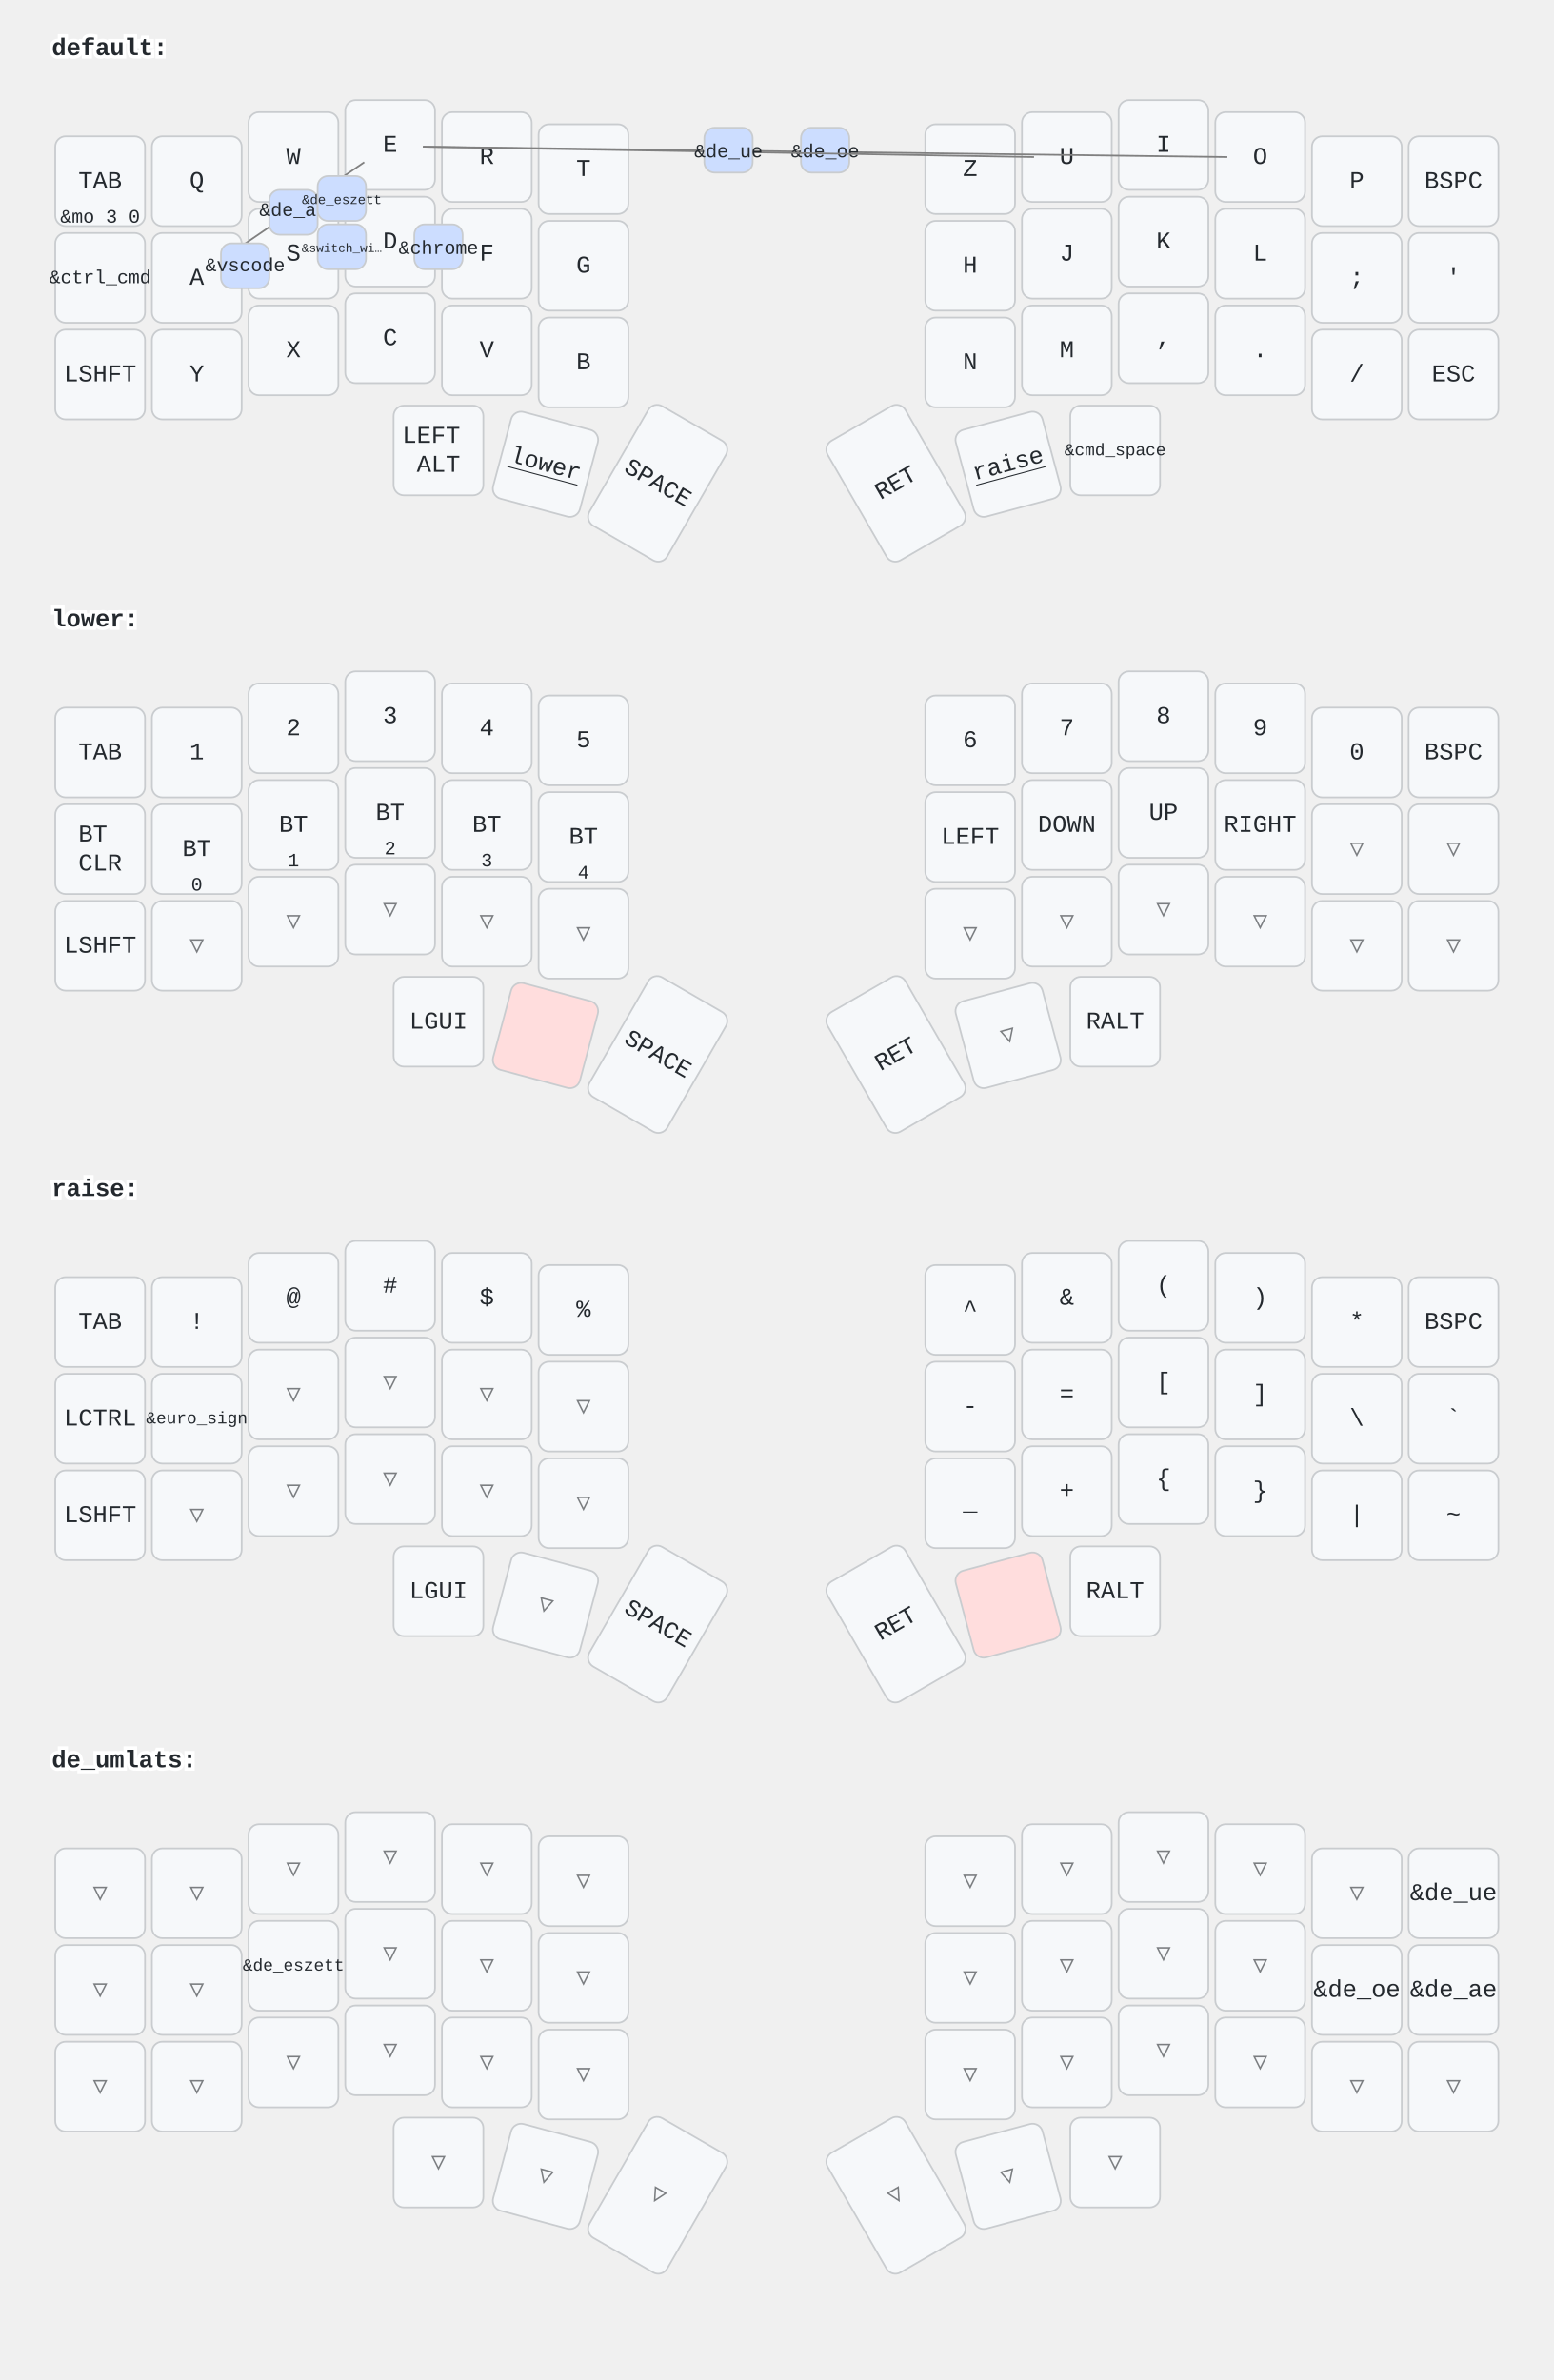
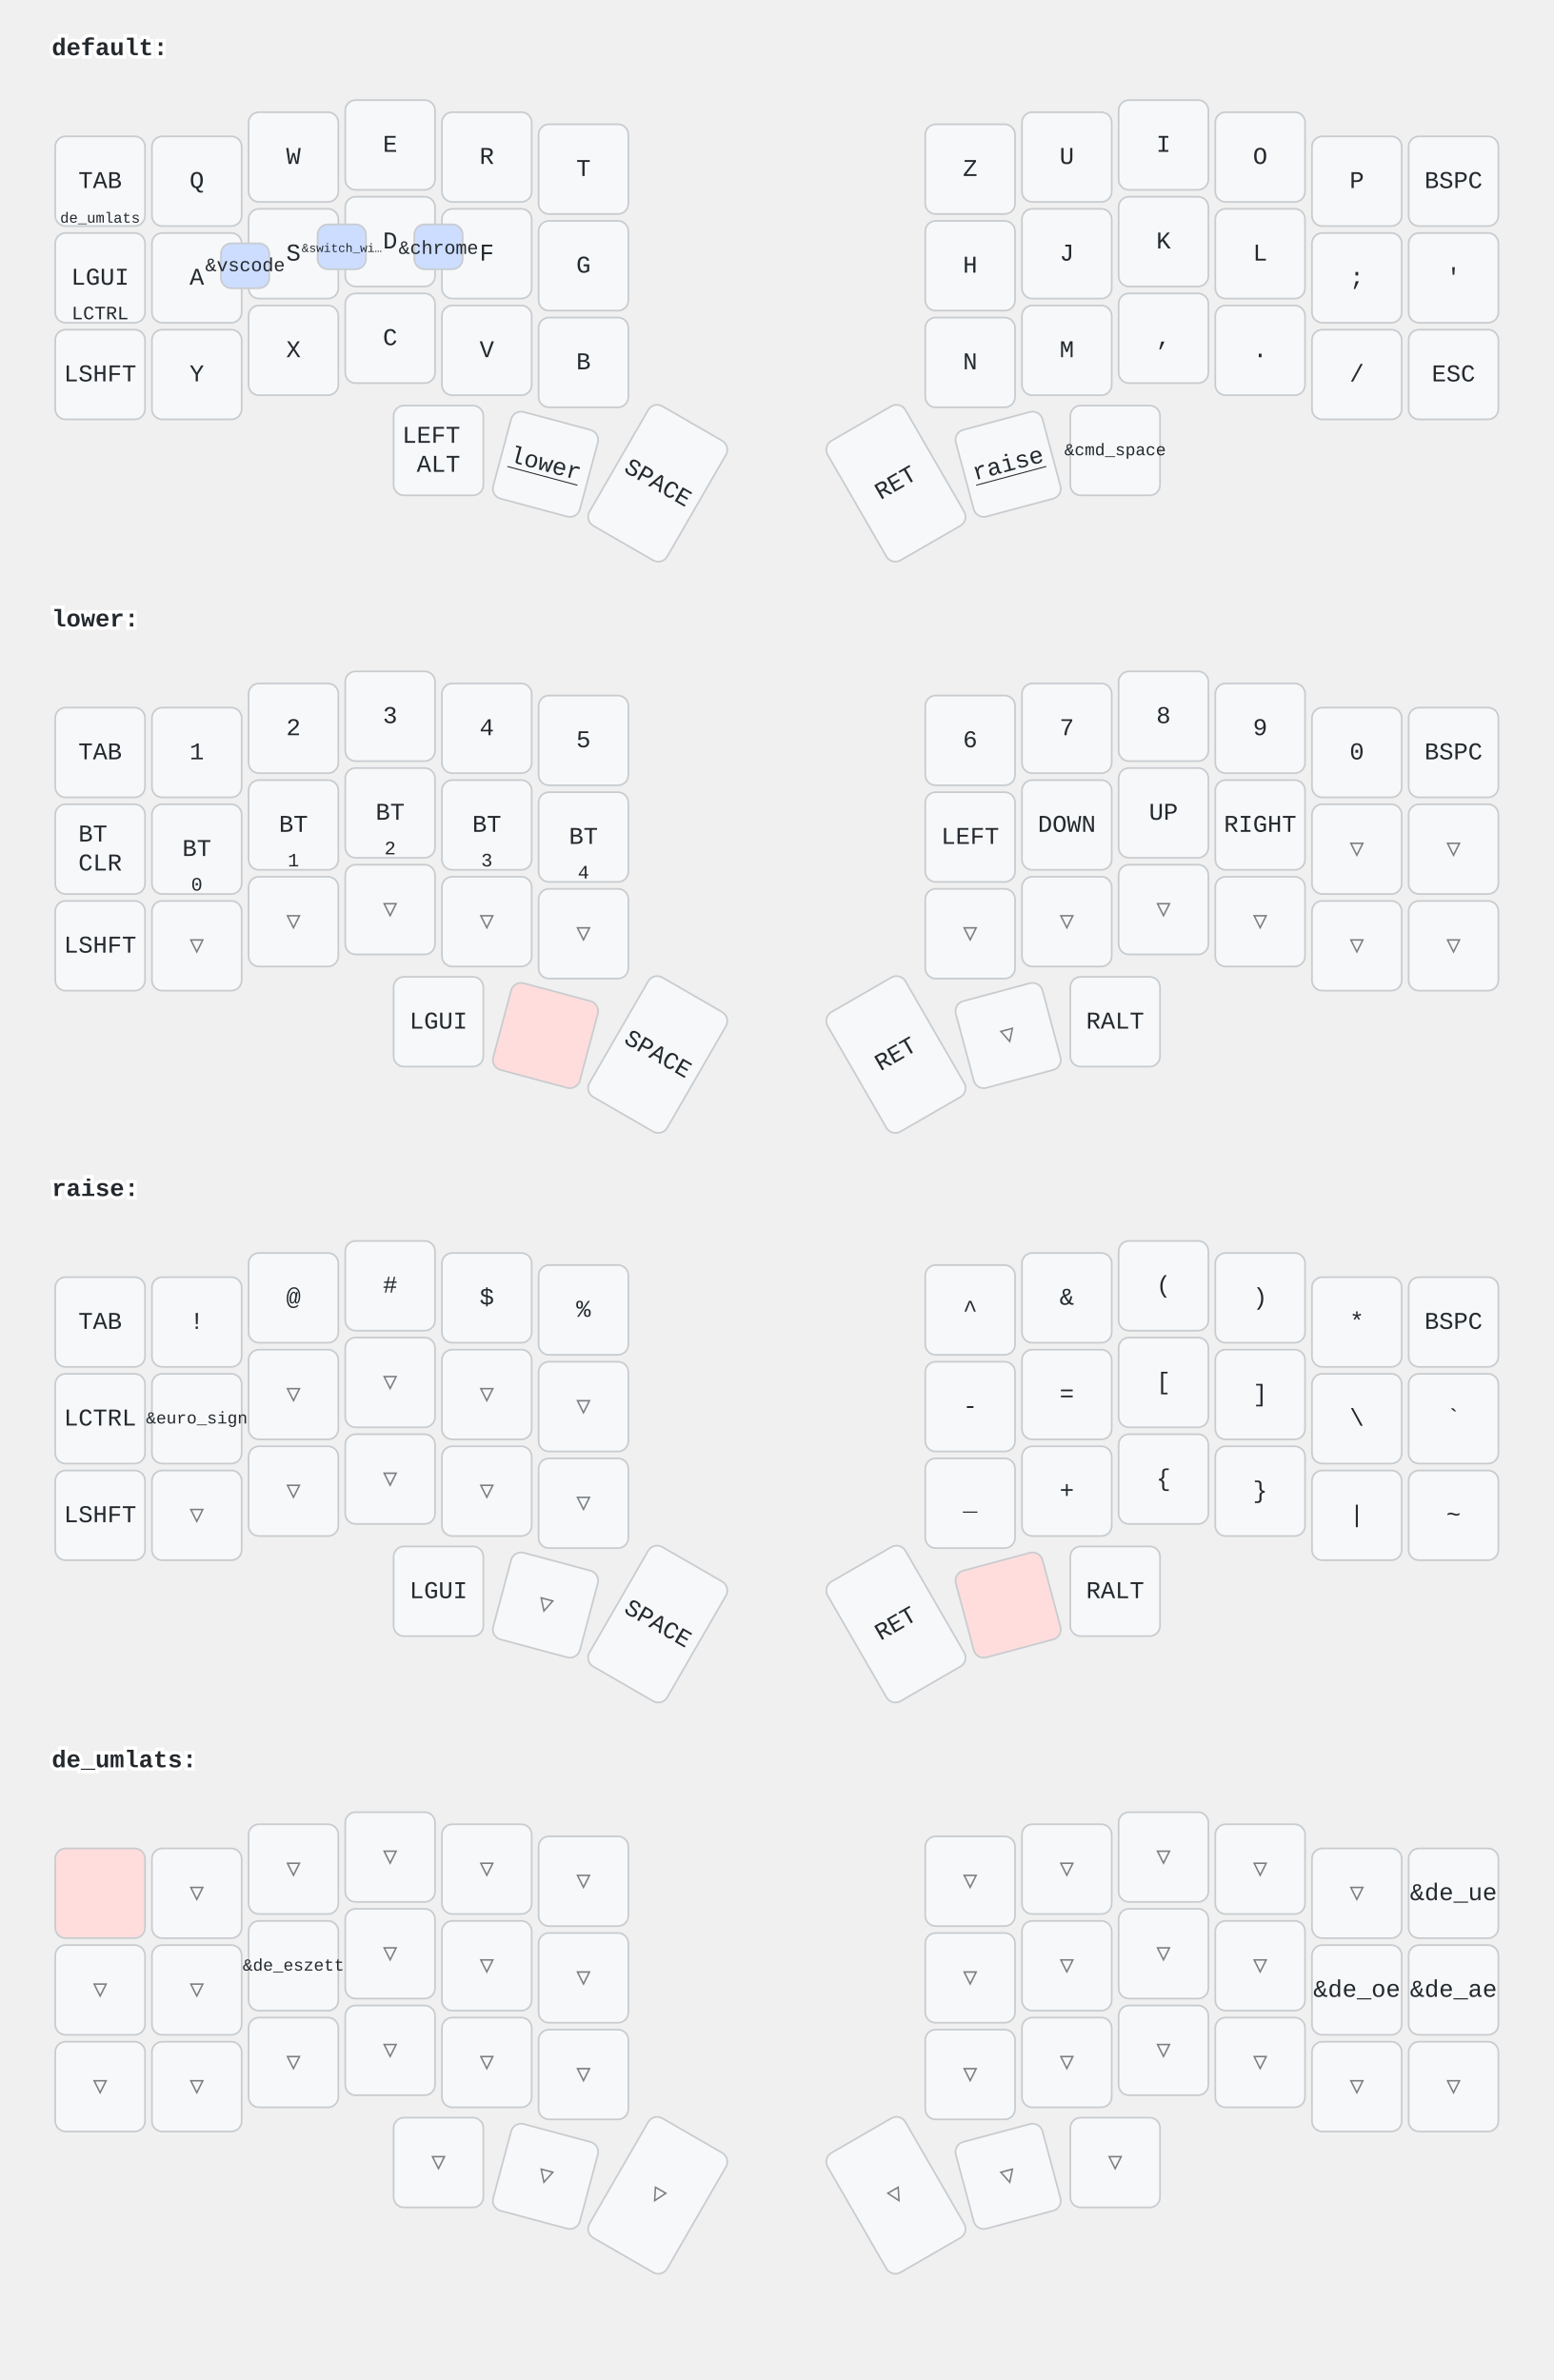
<svg xmlns="http://www.w3.org/2000/svg" width="900" height="1379" viewBox="0 0 900 1379" class="keymap">
  <style>/* inherit to force styles through use tags */
svg path {
    fill: inherit;
}

/* font and background color specifications */
svg.keymap {
    font-family: SFMono-Regular,Consolas,Liberation Mono,Menlo,monospace;
    font-size: 14px;
    font-kerning: normal;
    text-rendering: optimizeLegibility;
    fill: #24292e;
}

/* default key styling */
rect.key {
    fill: #f6f8fa;
}

rect.key, rect.combo {
    stroke: #c9cccf;
    stroke-width: 1;
}

/* default key side styling, only used is draw_key_sides is set */
rect.side {
    filter: brightness(90%);
}

/* color accent for combo boxes */
rect.combo, rect.combo-separate {
    fill: #cdf;
}

/* color accent for held keys */
rect.held, rect.combo.held {
    fill: #fdd;
}

/* color accent for ghost (optional) keys */
rect.ghost, rect.combo.ghost {
    stroke-dasharray: 4, 4;
    stroke-width: 2;
}

text {
    text-anchor: middle;
    dominant-baseline: middle;
}

/* styling for layer labels */
text.label {
    font-weight: bold;
    text-anchor: start;
    stroke: white;
    stroke-width: 4;
    paint-order: stroke;
}

/* styling for optional footer */
text.footer {
    text-anchor: end;
    dominant-baseline: auto;
    stroke: white;
    stroke-width: 4;
    paint-order: stroke;
}

/* styling for combo tap, and key hold/shifted label text */
text.combo, text.hold, text.shifted {
    font-size: 11px;
}

text.hold {
    text-anchor: middle;
    dominant-baseline: auto;
}

text.shifted {
    text-anchor: middle;
    dominant-baseline: hanging;
}

text.layer-activator {
    text-decoration: underline;
}

/* styling for hold/shifted label text in combo box */
text.combo.hold, text.combo.shifted {
    font-size: 8px;
}

/* lighter symbol for transparent keys */
text.trans {
    fill: #7b7e81;
}

/* styling for combo dendrons */
path.combo {
    stroke-width: 1;
    stroke: gray;
    fill: none;
}

/* Start Tabler Icons Cleanup */
/* cannot use height/width with glyphs */
.icon-tabler &gt; path {
    fill: inherit;
    stroke: inherit;
    stroke-width: 2;
}
/* hide tabler's default box */
.icon-tabler &gt; path[stroke="none"][fill="none"] {
    visibility: hidden;
}
/* End Tabler Icons Cleanup */
</style>
  <g transform="translate(30, 0)" class="layer-default">
    <text x="0" y="28" class="label" id="default">default:</text>
    <g transform="translate(0, 56)">
      <g transform="translate(28, 49)" class="key keypos-0">
        <rect rx="6" ry="6" x="-26" y="-26" width="52" height="52" class="key" />
        <text x="0" y="0" class="key tap">TAB</text>
-         <text x="0" y="24" class="key hold">&amp;mo 3 0</text>
+         <a href="#de_umlats">
+           <text x="0" y="24" class="key hold layer-activator">
+             <tspan style="font-size: 78%">de_umlats</tspan>
+           </text>
+         </a>
      </g>
      <g transform="translate(84, 49)" class="key keypos-1">
        <rect rx="6" ry="6" x="-26" y="-26" width="52" height="52" class="key" />
        <text x="0" y="0" class="key tap">Q</text>
      </g>
      <g transform="translate(140, 35)" class="key keypos-2">
        <rect rx="6" ry="6" x="-26" y="-26" width="52" height="52" class="key" />
        <text x="0" y="0" class="key tap">W</text>
      </g>
      <g transform="translate(196, 28)" class="key keypos-3">
        <rect rx="6" ry="6" x="-26" y="-26" width="52" height="52" class="key" />
        <text x="0" y="0" class="key tap">E</text>
      </g>
      <g transform="translate(252, 35)" class="key keypos-4">
        <rect rx="6" ry="6" x="-26" y="-26" width="52" height="52" class="key" />
        <text x="0" y="0" class="key tap">R</text>
      </g>
      <g transform="translate(308, 42)" class="key keypos-5">
        <rect rx="6" ry="6" x="-26" y="-26" width="52" height="52" class="key" />
        <text x="0" y="0" class="key tap">T</text>
      </g>
      <g transform="translate(532, 42)" class="key keypos-6">
        <rect rx="6" ry="6" x="-26" y="-26" width="52" height="52" class="key" />
        <text x="0" y="0" class="key tap">Z</text>
      </g>
      <g transform="translate(588, 35)" class="key keypos-7">
        <rect rx="6" ry="6" x="-26" y="-26" width="52" height="52" class="key" />
        <text x="0" y="0" class="key tap">U</text>
      </g>
      <g transform="translate(644, 28)" class="key keypos-8">
        <rect rx="6" ry="6" x="-26" y="-26" width="52" height="52" class="key" />
        <text x="0" y="0" class="key tap">I</text>
      </g>
      <g transform="translate(700, 35)" class="key keypos-9">
        <rect rx="6" ry="6" x="-26" y="-26" width="52" height="52" class="key" />
        <text x="0" y="0" class="key tap">O</text>
      </g>
      <g transform="translate(756, 49)" class="key keypos-10">
        <rect rx="6" ry="6" x="-26" y="-26" width="52" height="52" class="key" />
        <text x="0" y="0" class="key tap">P</text>
      </g>
      <g transform="translate(812, 49)" class="key keypos-11">
        <rect rx="6" ry="6" x="-26" y="-26" width="52" height="52" class="key" />
        <text x="0" y="0" class="key tap">BSPC</text>
      </g>
      <g transform="translate(28, 105)" class="key keypos-12">
        <rect rx="6" ry="6" x="-26" y="-26" width="52" height="52" class="key" />
-         <text x="0" y="0" class="key tap">
-           <tspan style="font-size: 78%">&amp;ctrl_cmd</tspan>
-         </text>
+         <text x="0" y="0" class="key tap">LGUI</text>
+         <text x="0" y="24" class="key hold">LCTRL</text>
      </g>
      <g transform="translate(84, 105)" class="key keypos-13">
        <rect rx="6" ry="6" x="-26" y="-26" width="52" height="52" class="key" />
        <text x="0" y="0" class="key tap">A</text>
      </g>
      <g transform="translate(140, 91)" class="key keypos-14">
        <rect rx="6" ry="6" x="-26" y="-26" width="52" height="52" class="key" />
        <text x="0" y="0" class="key tap">S</text>
      </g>
      <g transform="translate(196, 84)" class="key keypos-15">
        <rect rx="6" ry="6" x="-26" y="-26" width="52" height="52" class="key" />
        <text x="0" y="0" class="key tap">D</text>
      </g>
      <g transform="translate(252, 91)" class="key keypos-16">
        <rect rx="6" ry="6" x="-26" y="-26" width="52" height="52" class="key" />
        <text x="0" y="0" class="key tap">F</text>
      </g>
      <g transform="translate(308, 98)" class="key keypos-17">
        <rect rx="6" ry="6" x="-26" y="-26" width="52" height="52" class="key" />
        <text x="0" y="0" class="key tap">G</text>
      </g>
      <g transform="translate(532, 98)" class="key keypos-18">
        <rect rx="6" ry="6" x="-26" y="-26" width="52" height="52" class="key" />
        <text x="0" y="0" class="key tap">H</text>
      </g>
      <g transform="translate(588, 91)" class="key keypos-19">
        <rect rx="6" ry="6" x="-26" y="-26" width="52" height="52" class="key" />
        <text x="0" y="0" class="key tap">J</text>
      </g>
      <g transform="translate(644, 84)" class="key keypos-20">
        <rect rx="6" ry="6" x="-26" y="-26" width="52" height="52" class="key" />
        <text x="0" y="0" class="key tap">K</text>
      </g>
      <g transform="translate(700, 91)" class="key keypos-21">
        <rect rx="6" ry="6" x="-26" y="-26" width="52" height="52" class="key" />
        <text x="0" y="0" class="key tap">L</text>
      </g>
      <g transform="translate(756, 105)" class="key keypos-22">
        <rect rx="6" ry="6" x="-26" y="-26" width="52" height="52" class="key" />
        <text x="0" y="0" class="key tap">;</text>
      </g>
      <g transform="translate(812, 105)" class="key keypos-23">
        <rect rx="6" ry="6" x="-26" y="-26" width="52" height="52" class="key" />
        <text x="0" y="0" class="key tap">'</text>
      </g>
      <g transform="translate(28, 161)" class="key keypos-24">
        <rect rx="6" ry="6" x="-26" y="-26" width="52" height="52" class="key" />
        <text x="0" y="0" class="key tap">LSHFT</text>
      </g>
      <g transform="translate(84, 161)" class="key keypos-25">
        <rect rx="6" ry="6" x="-26" y="-26" width="52" height="52" class="key" />
        <text x="0" y="0" class="key tap">Y</text>
      </g>
      <g transform="translate(140, 147)" class="key keypos-26">
        <rect rx="6" ry="6" x="-26" y="-26" width="52" height="52" class="key" />
        <text x="0" y="0" class="key tap">X</text>
      </g>
      <g transform="translate(196, 140)" class="key keypos-27">
        <rect rx="6" ry="6" x="-26" y="-26" width="52" height="52" class="key" />
        <text x="0" y="0" class="key tap">C</text>
      </g>
      <g transform="translate(252, 147)" class="key keypos-28">
        <rect rx="6" ry="6" x="-26" y="-26" width="52" height="52" class="key" />
        <text x="0" y="0" class="key tap">V</text>
      </g>
      <g transform="translate(308, 154)" class="key keypos-29">
        <rect rx="6" ry="6" x="-26" y="-26" width="52" height="52" class="key" />
        <text x="0" y="0" class="key tap">B</text>
      </g>
      <g transform="translate(532, 154)" class="key keypos-30">
        <rect rx="6" ry="6" x="-26" y="-26" width="52" height="52" class="key" />
        <text x="0" y="0" class="key tap">N</text>
      </g>
      <g transform="translate(588, 147)" class="key keypos-31">
        <rect rx="6" ry="6" x="-26" y="-26" width="52" height="52" class="key" />
        <text x="0" y="0" class="key tap">M</text>
      </g>
      <g transform="translate(644, 140)" class="key keypos-32">
        <rect rx="6" ry="6" x="-26" y="-26" width="52" height="52" class="key" />
        <text x="0" y="0" class="key tap">,</text>
      </g>
      <g transform="translate(700, 147)" class="key keypos-33">
        <rect rx="6" ry="6" x="-26" y="-26" width="52" height="52" class="key" />
        <text x="0" y="0" class="key tap">.</text>
      </g>
      <g transform="translate(756, 161)" class="key keypos-34">
        <rect rx="6" ry="6" x="-26" y="-26" width="52" height="52" class="key" />
        <text x="0" y="0" class="key tap">/</text>
      </g>
      <g transform="translate(812, 161)" class="key keypos-35">
        <rect rx="6" ry="6" x="-26" y="-26" width="52" height="52" class="key" />
        <text x="0" y="0" class="key tap">ESC</text>
      </g>
      <g transform="translate(224, 205)" class="key keypos-36">
        <rect rx="6" ry="6" x="-26" y="-26" width="52" height="52" class="key" />
        <text x="0" y="0" class="key tap">
          <tspan x="0" dy="-0.6em">LEFT</tspan>
          <tspan x="0" dy="1.2em">ALT</tspan>
        </text>
      </g>
      <g transform="translate(286, 213) rotate(15.0)" class="key keypos-37">
        <rect rx="6" ry="6" x="-26" y="-26" width="52" height="52" class="key" />
        <a href="#lower">
          <text x="0" y="0" class="key tap layer-activator">lower</text>
        </a>
      </g>
      <g transform="translate(351, 224) rotate(30.0)" class="key keypos-38">
        <rect rx="6" ry="6" x="-26" y="-40" width="52" height="80" class="key" />
        <text x="0" y="0" class="key tap">SPACE</text>
      </g>
      <g transform="translate(489, 224) rotate(-30.0)" class="key keypos-39">
        <rect rx="6" ry="6" x="-26" y="-40" width="52" height="80" class="key" />
        <text x="0" y="0" class="key tap">RET</text>
      </g>
      <g transform="translate(554, 213) rotate(-15.0)" class="key keypos-40">
        <rect rx="6" ry="6" x="-26" y="-26" width="52" height="52" class="key" />
        <a href="#raise">
          <text x="0" y="0" class="key tap layer-activator">raise</text>
        </a>
      </g>
      <g transform="translate(616, 205)" class="key keypos-41">
        <rect rx="6" ry="6" x="-26" y="-26" width="52" height="52" class="key" />
        <text x="0" y="0" class="key tap">
          <tspan style="font-size: 70%">&amp;cmd_space</tspan>
        </text>
      </g>
      <g class="combo combopos-0">
-         <path d="M140,66 l-41,28" class="combo" />
-         <path d="M140,66 l41,-28" class="combo" />
-         <rect rx="6" ry="6" x="126" y="54" width="28" height="26" class="combo" />
-         <text x="140" y="66" class="combo tap">&amp;de_ae</text>
-       </g>
-       <g class="combo combopos-1">
-         <path d="M448,32 l233,3" class="combo" />
-         <path d="M448,32 l-233,-3" class="combo" />
-         <rect rx="6" ry="6" x="434" y="18" width="28" height="26" class="combo" />
-         <text x="448" y="32" class="combo tap">&amp;de_oe</text>
-       </g>
-       <g class="combo combopos-2">
-         <path d="M392,32 l177,3" class="combo" />
-         <path d="M392,32 l-177,-3" class="combo" />
-         <rect rx="6" ry="6" x="378" y="18" width="28" height="26" class="combo" />
-         <text x="392" y="32" class="combo tap">&amp;de_ue</text>
-       </g>
-       <g class="combo combopos-3">
-         <rect rx="6" ry="6" x="154" y="46" width="28" height="26" class="combo" />
-         <text x="168" y="60" class="combo tap">
-           <tspan style="font-size: 70%">&amp;de_eszett</tspan>
-         </text>
-       </g>
-       <g class="combo combopos-4">
        <rect rx="6" ry="6" x="98" y="85" width="28" height="26" class="combo" />
        <text x="112" y="98" class="combo tap">&amp;vscode</text>
      </g>
-       <g class="combo combopos-5">
+       <g class="combo combopos-1">
        <rect rx="6" ry="6" x="210" y="74" width="28" height="26" class="combo" />
        <text x="224" y="88" class="combo tap">&amp;chrome</text>
      </g>
-       <g class="combo combopos-6">
+       <g class="combo combopos-2">
        <rect rx="6" ry="6" x="154" y="74" width="28" height="26" class="combo" />
        <text x="168" y="88" class="combo tap">
          <tspan style="font-size: 64%">&amp;switch_wi…</tspan>
        </text>
      </g>
    </g>
  </g>
  <g transform="translate(30, 331)" class="layer-lower">
    <text x="0" y="28" class="label" id="lower">lower:</text>
    <g transform="translate(0, 56)">
      <g transform="translate(28, 49)" class="key keypos-0">
        <rect rx="6" ry="6" x="-26" y="-26" width="52" height="52" class="key" />
        <text x="0" y="0" class="key tap">TAB</text>
      </g>
      <g transform="translate(84, 49)" class="key keypos-1">
        <rect rx="6" ry="6" x="-26" y="-26" width="52" height="52" class="key" />
        <text x="0" y="0" class="key tap">1</text>
      </g>
      <g transform="translate(140, 35)" class="key keypos-2">
        <rect rx="6" ry="6" x="-26" y="-26" width="52" height="52" class="key" />
        <text x="0" y="0" class="key tap">2</text>
      </g>
      <g transform="translate(196, 28)" class="key keypos-3">
        <rect rx="6" ry="6" x="-26" y="-26" width="52" height="52" class="key" />
        <text x="0" y="0" class="key tap">3</text>
      </g>
      <g transform="translate(252, 35)" class="key keypos-4">
        <rect rx="6" ry="6" x="-26" y="-26" width="52" height="52" class="key" />
        <text x="0" y="0" class="key tap">4</text>
      </g>
      <g transform="translate(308, 42)" class="key keypos-5">
        <rect rx="6" ry="6" x="-26" y="-26" width="52" height="52" class="key" />
        <text x="0" y="0" class="key tap">5</text>
      </g>
      <g transform="translate(532, 42)" class="key keypos-6">
        <rect rx="6" ry="6" x="-26" y="-26" width="52" height="52" class="key" />
        <text x="0" y="0" class="key tap">6</text>
      </g>
      <g transform="translate(588, 35)" class="key keypos-7">
        <rect rx="6" ry="6" x="-26" y="-26" width="52" height="52" class="key" />
        <text x="0" y="0" class="key tap">7</text>
      </g>
      <g transform="translate(644, 28)" class="key keypos-8">
        <rect rx="6" ry="6" x="-26" y="-26" width="52" height="52" class="key" />
        <text x="0" y="0" class="key tap">8</text>
      </g>
      <g transform="translate(700, 35)" class="key keypos-9">
        <rect rx="6" ry="6" x="-26" y="-26" width="52" height="52" class="key" />
        <text x="0" y="0" class="key tap">9</text>
      </g>
      <g transform="translate(756, 49)" class="key keypos-10">
        <rect rx="6" ry="6" x="-26" y="-26" width="52" height="52" class="key" />
        <text x="0" y="0" class="key tap">0</text>
      </g>
      <g transform="translate(812, 49)" class="key keypos-11">
        <rect rx="6" ry="6" x="-26" y="-26" width="52" height="52" class="key" />
        <text x="0" y="0" class="key tap">BSPC</text>
      </g>
      <g transform="translate(28, 105)" class="key keypos-12">
        <rect rx="6" ry="6" x="-26" y="-26" width="52" height="52" class="key" />
        <text x="0" y="0" class="key tap">
          <tspan x="0" dy="-0.6em">BT</tspan>
          <tspan x="0" dy="1.2em">CLR</tspan>
        </text>
      </g>
      <g transform="translate(84, 105)" class="key keypos-13">
        <rect rx="6" ry="6" x="-26" y="-26" width="52" height="52" class="key" />
        <text x="0" y="0" class="key tap">BT</text>
        <text x="0" y="24" class="key hold">0</text>
      </g>
      <g transform="translate(140, 91)" class="key keypos-14">
        <rect rx="6" ry="6" x="-26" y="-26" width="52" height="52" class="key" />
        <text x="0" y="0" class="key tap">BT</text>
        <text x="0" y="24" class="key hold">1</text>
      </g>
      <g transform="translate(196, 84)" class="key keypos-15">
        <rect rx="6" ry="6" x="-26" y="-26" width="52" height="52" class="key" />
        <text x="0" y="0" class="key tap">BT</text>
        <text x="0" y="24" class="key hold">2</text>
      </g>
      <g transform="translate(252, 91)" class="key keypos-16">
        <rect rx="6" ry="6" x="-26" y="-26" width="52" height="52" class="key" />
        <text x="0" y="0" class="key tap">BT</text>
        <text x="0" y="24" class="key hold">3</text>
      </g>
      <g transform="translate(308, 98)" class="key keypos-17">
        <rect rx="6" ry="6" x="-26" y="-26" width="52" height="52" class="key" />
        <text x="0" y="0" class="key tap">BT</text>
        <text x="0" y="24" class="key hold">4</text>
      </g>
      <g transform="translate(532, 98)" class="key keypos-18">
        <rect rx="6" ry="6" x="-26" y="-26" width="52" height="52" class="key" />
        <text x="0" y="0" class="key tap">LEFT</text>
      </g>
      <g transform="translate(588, 91)" class="key keypos-19">
        <rect rx="6" ry="6" x="-26" y="-26" width="52" height="52" class="key" />
        <text x="0" y="0" class="key tap">DOWN</text>
      </g>
      <g transform="translate(644, 84)" class="key keypos-20">
        <rect rx="6" ry="6" x="-26" y="-26" width="52" height="52" class="key" />
        <text x="0" y="0" class="key tap">UP</text>
      </g>
      <g transform="translate(700, 91)" class="key keypos-21">
        <rect rx="6" ry="6" x="-26" y="-26" width="52" height="52" class="key" />
        <text x="0" y="0" class="key tap">RIGHT</text>
      </g>
      <g transform="translate(756, 105)" class="key trans keypos-22">
        <rect rx="6" ry="6" x="-26" y="-26" width="52" height="52" class="key trans" />
        <text x="0" y="0" class="key trans tap">▽</text>
      </g>
      <g transform="translate(812, 105)" class="key trans keypos-23">
        <rect rx="6" ry="6" x="-26" y="-26" width="52" height="52" class="key trans" />
        <text x="0" y="0" class="key trans tap">▽</text>
      </g>
      <g transform="translate(28, 161)" class="key keypos-24">
        <rect rx="6" ry="6" x="-26" y="-26" width="52" height="52" class="key" />
        <text x="0" y="0" class="key tap">LSHFT</text>
      </g>
      <g transform="translate(84, 161)" class="key trans keypos-25">
        <rect rx="6" ry="6" x="-26" y="-26" width="52" height="52" class="key trans" />
        <text x="0" y="0" class="key trans tap">▽</text>
      </g>
      <g transform="translate(140, 147)" class="key trans keypos-26">
        <rect rx="6" ry="6" x="-26" y="-26" width="52" height="52" class="key trans" />
        <text x="0" y="0" class="key trans tap">▽</text>
      </g>
      <g transform="translate(196, 140)" class="key trans keypos-27">
        <rect rx="6" ry="6" x="-26" y="-26" width="52" height="52" class="key trans" />
        <text x="0" y="0" class="key trans tap">▽</text>
      </g>
      <g transform="translate(252, 147)" class="key trans keypos-28">
        <rect rx="6" ry="6" x="-26" y="-26" width="52" height="52" class="key trans" />
        <text x="0" y="0" class="key trans tap">▽</text>
      </g>
      <g transform="translate(308, 154)" class="key trans keypos-29">
        <rect rx="6" ry="6" x="-26" y="-26" width="52" height="52" class="key trans" />
        <text x="0" y="0" class="key trans tap">▽</text>
      </g>
      <g transform="translate(532, 154)" class="key trans keypos-30">
        <rect rx="6" ry="6" x="-26" y="-26" width="52" height="52" class="key trans" />
        <text x="0" y="0" class="key trans tap">▽</text>
      </g>
      <g transform="translate(588, 147)" class="key trans keypos-31">
        <rect rx="6" ry="6" x="-26" y="-26" width="52" height="52" class="key trans" />
        <text x="0" y="0" class="key trans tap">▽</text>
      </g>
      <g transform="translate(644, 140)" class="key trans keypos-32">
        <rect rx="6" ry="6" x="-26" y="-26" width="52" height="52" class="key trans" />
        <text x="0" y="0" class="key trans tap">▽</text>
      </g>
      <g transform="translate(700, 147)" class="key trans keypos-33">
        <rect rx="6" ry="6" x="-26" y="-26" width="52" height="52" class="key trans" />
        <text x="0" y="0" class="key trans tap">▽</text>
      </g>
      <g transform="translate(756, 161)" class="key trans keypos-34">
        <rect rx="6" ry="6" x="-26" y="-26" width="52" height="52" class="key trans" />
        <text x="0" y="0" class="key trans tap">▽</text>
      </g>
      <g transform="translate(812, 161)" class="key trans keypos-35">
        <rect rx="6" ry="6" x="-26" y="-26" width="52" height="52" class="key trans" />
        <text x="0" y="0" class="key trans tap">▽</text>
      </g>
      <g transform="translate(224, 205)" class="key keypos-36">
        <rect rx="6" ry="6" x="-26" y="-26" width="52" height="52" class="key" />
        <text x="0" y="0" class="key tap">LGUI</text>
      </g>
      <g transform="translate(286, 213) rotate(15.0)" class="key held keypos-37">
        <rect rx="6" ry="6" x="-26" y="-26" width="52" height="52" class="key held" />
      </g>
      <g transform="translate(351, 224) rotate(30.0)" class="key keypos-38">
        <rect rx="6" ry="6" x="-26" y="-40" width="52" height="80" class="key" />
        <text x="0" y="0" class="key tap">SPACE</text>
      </g>
      <g transform="translate(489, 224) rotate(-30.0)" class="key keypos-39">
        <rect rx="6" ry="6" x="-26" y="-40" width="52" height="80" class="key" />
        <text x="0" y="0" class="key tap">RET</text>
      </g>
      <g transform="translate(554, 213) rotate(-15.0)" class="key trans keypos-40">
        <rect rx="6" ry="6" x="-26" y="-26" width="52" height="52" class="key trans" />
        <text x="0" y="0" class="key trans tap">▽</text>
      </g>
      <g transform="translate(616, 205)" class="key keypos-41">
        <rect rx="6" ry="6" x="-26" y="-26" width="52" height="52" class="key" />
        <text x="0" y="0" class="key tap">RALT</text>
      </g>
    </g>
  </g>
  <g transform="translate(30, 661)" class="layer-raise">
    <text x="0" y="28" class="label" id="raise">raise:</text>
    <g transform="translate(0, 56)">
      <g transform="translate(28, 49)" class="key keypos-0">
        <rect rx="6" ry="6" x="-26" y="-26" width="52" height="52" class="key" />
        <text x="0" y="0" class="key tap">TAB</text>
      </g>
      <g transform="translate(84, 49)" class="key keypos-1">
        <rect rx="6" ry="6" x="-26" y="-26" width="52" height="52" class="key" />
        <text x="0" y="0" class="key tap">!</text>
      </g>
      <g transform="translate(140, 35)" class="key keypos-2">
        <rect rx="6" ry="6" x="-26" y="-26" width="52" height="52" class="key" />
        <text x="0" y="0" class="key tap">@</text>
      </g>
      <g transform="translate(196, 28)" class="key keypos-3">
        <rect rx="6" ry="6" x="-26" y="-26" width="52" height="52" class="key" />
        <text x="0" y="0" class="key tap">#</text>
      </g>
      <g transform="translate(252, 35)" class="key keypos-4">
        <rect rx="6" ry="6" x="-26" y="-26" width="52" height="52" class="key" />
        <text x="0" y="0" class="key tap">$</text>
      </g>
      <g transform="translate(308, 42)" class="key keypos-5">
        <rect rx="6" ry="6" x="-26" y="-26" width="52" height="52" class="key" />
        <text x="0" y="0" class="key tap">%</text>
      </g>
      <g transform="translate(532, 42)" class="key keypos-6">
        <rect rx="6" ry="6" x="-26" y="-26" width="52" height="52" class="key" />
        <text x="0" y="0" class="key tap">^</text>
      </g>
      <g transform="translate(588, 35)" class="key keypos-7">
        <rect rx="6" ry="6" x="-26" y="-26" width="52" height="52" class="key" />
        <text x="0" y="0" class="key tap">&amp;</text>
      </g>
      <g transform="translate(644, 28)" class="key keypos-8">
        <rect rx="6" ry="6" x="-26" y="-26" width="52" height="52" class="key" />
        <text x="0" y="0" class="key tap">(</text>
      </g>
      <g transform="translate(700, 35)" class="key keypos-9">
        <rect rx="6" ry="6" x="-26" y="-26" width="52" height="52" class="key" />
        <text x="0" y="0" class="key tap">)</text>
      </g>
      <g transform="translate(756, 49)" class="key keypos-10">
        <rect rx="6" ry="6" x="-26" y="-26" width="52" height="52" class="key" />
        <text x="0" y="0" class="key tap">*</text>
      </g>
      <g transform="translate(812, 49)" class="key keypos-11">
        <rect rx="6" ry="6" x="-26" y="-26" width="52" height="52" class="key" />
        <text x="0" y="0" class="key tap">BSPC</text>
      </g>
      <g transform="translate(28, 105)" class="key keypos-12">
        <rect rx="6" ry="6" x="-26" y="-26" width="52" height="52" class="key" />
        <text x="0" y="0" class="key tap">LCTRL</text>
      </g>
      <g transform="translate(84, 105)" class="key keypos-13">
        <rect rx="6" ry="6" x="-26" y="-26" width="52" height="52" class="key" />
        <text x="0" y="0" class="key tap">
          <tspan style="font-size: 70%">&amp;euro_sign</tspan>
        </text>
      </g>
      <g transform="translate(140, 91)" class="key trans keypos-14">
        <rect rx="6" ry="6" x="-26" y="-26" width="52" height="52" class="key trans" />
        <text x="0" y="0" class="key trans tap">▽</text>
      </g>
      <g transform="translate(196, 84)" class="key trans keypos-15">
        <rect rx="6" ry="6" x="-26" y="-26" width="52" height="52" class="key trans" />
        <text x="0" y="0" class="key trans tap">▽</text>
      </g>
      <g transform="translate(252, 91)" class="key trans keypos-16">
        <rect rx="6" ry="6" x="-26" y="-26" width="52" height="52" class="key trans" />
        <text x="0" y="0" class="key trans tap">▽</text>
      </g>
      <g transform="translate(308, 98)" class="key trans keypos-17">
        <rect rx="6" ry="6" x="-26" y="-26" width="52" height="52" class="key trans" />
        <text x="0" y="0" class="key trans tap">▽</text>
      </g>
      <g transform="translate(532, 98)" class="key keypos-18">
        <rect rx="6" ry="6" x="-26" y="-26" width="52" height="52" class="key" />
        <text x="0" y="0" class="key tap">-</text>
      </g>
      <g transform="translate(588, 91)" class="key keypos-19">
        <rect rx="6" ry="6" x="-26" y="-26" width="52" height="52" class="key" />
        <text x="0" y="0" class="key tap">=</text>
      </g>
      <g transform="translate(644, 84)" class="key keypos-20">
        <rect rx="6" ry="6" x="-26" y="-26" width="52" height="52" class="key" />
        <text x="0" y="0" class="key tap">[</text>
      </g>
      <g transform="translate(700, 91)" class="key keypos-21">
        <rect rx="6" ry="6" x="-26" y="-26" width="52" height="52" class="key" />
        <text x="0" y="0" class="key tap">]</text>
      </g>
      <g transform="translate(756, 105)" class="key keypos-22">
        <rect rx="6" ry="6" x="-26" y="-26" width="52" height="52" class="key" />
        <text x="0" y="0" class="key tap">\</text>
      </g>
      <g transform="translate(812, 105)" class="key keypos-23">
        <rect rx="6" ry="6" x="-26" y="-26" width="52" height="52" class="key" />
        <text x="0" y="0" class="key tap">`</text>
      </g>
      <g transform="translate(28, 161)" class="key keypos-24">
        <rect rx="6" ry="6" x="-26" y="-26" width="52" height="52" class="key" />
        <text x="0" y="0" class="key tap">LSHFT</text>
      </g>
      <g transform="translate(84, 161)" class="key trans keypos-25">
        <rect rx="6" ry="6" x="-26" y="-26" width="52" height="52" class="key trans" />
        <text x="0" y="0" class="key trans tap">▽</text>
      </g>
      <g transform="translate(140, 147)" class="key trans keypos-26">
        <rect rx="6" ry="6" x="-26" y="-26" width="52" height="52" class="key trans" />
        <text x="0" y="0" class="key trans tap">▽</text>
      </g>
      <g transform="translate(196, 140)" class="key trans keypos-27">
        <rect rx="6" ry="6" x="-26" y="-26" width="52" height="52" class="key trans" />
        <text x="0" y="0" class="key trans tap">▽</text>
      </g>
      <g transform="translate(252, 147)" class="key trans keypos-28">
        <rect rx="6" ry="6" x="-26" y="-26" width="52" height="52" class="key trans" />
        <text x="0" y="0" class="key trans tap">▽</text>
      </g>
      <g transform="translate(308, 154)" class="key trans keypos-29">
        <rect rx="6" ry="6" x="-26" y="-26" width="52" height="52" class="key trans" />
        <text x="0" y="0" class="key trans tap">▽</text>
      </g>
      <g transform="translate(532, 154)" class="key keypos-30">
        <rect rx="6" ry="6" x="-26" y="-26" width="52" height="52" class="key" />
        <text x="0" y="0" class="key tap">_</text>
      </g>
      <g transform="translate(588, 147)" class="key keypos-31">
        <rect rx="6" ry="6" x="-26" y="-26" width="52" height="52" class="key" />
        <text x="0" y="0" class="key tap">+</text>
      </g>
      <g transform="translate(644, 140)" class="key keypos-32">
        <rect rx="6" ry="6" x="-26" y="-26" width="52" height="52" class="key" />
        <text x="0" y="0" class="key tap">{</text>
      </g>
      <g transform="translate(700, 147)" class="key keypos-33">
        <rect rx="6" ry="6" x="-26" y="-26" width="52" height="52" class="key" />
        <text x="0" y="0" class="key tap">}</text>
      </g>
      <g transform="translate(756, 161)" class="key keypos-34">
        <rect rx="6" ry="6" x="-26" y="-26" width="52" height="52" class="key" />
        <text x="0" y="0" class="key tap">|</text>
      </g>
      <g transform="translate(812, 161)" class="key keypos-35">
        <rect rx="6" ry="6" x="-26" y="-26" width="52" height="52" class="key" />
        <text x="0" y="0" class="key tap">~</text>
      </g>
      <g transform="translate(224, 205)" class="key keypos-36">
        <rect rx="6" ry="6" x="-26" y="-26" width="52" height="52" class="key" />
        <text x="0" y="0" class="key tap">LGUI</text>
      </g>
      <g transform="translate(286, 213) rotate(15.0)" class="key trans keypos-37">
        <rect rx="6" ry="6" x="-26" y="-26" width="52" height="52" class="key trans" />
        <text x="0" y="0" class="key trans tap">▽</text>
      </g>
      <g transform="translate(351, 224) rotate(30.0)" class="key keypos-38">
        <rect rx="6" ry="6" x="-26" y="-40" width="52" height="80" class="key" />
        <text x="0" y="0" class="key tap">SPACE</text>
      </g>
      <g transform="translate(489, 224) rotate(-30.0)" class="key keypos-39">
        <rect rx="6" ry="6" x="-26" y="-40" width="52" height="80" class="key" />
        <text x="0" y="0" class="key tap">RET</text>
      </g>
      <g transform="translate(554, 213) rotate(-15.0)" class="key held keypos-40">
        <rect rx="6" ry="6" x="-26" y="-26" width="52" height="52" class="key held" />
      </g>
      <g transform="translate(616, 205)" class="key keypos-41">
        <rect rx="6" ry="6" x="-26" y="-26" width="52" height="52" class="key" />
        <text x="0" y="0" class="key tap">RALT</text>
      </g>
    </g>
  </g>
  <g transform="translate(30, 992)" class="layer-de_umlats">
    <text x="0" y="28" class="label" id="de_umlats">de_umlats:</text>
    <g transform="translate(0, 56)">
-       <g transform="translate(28, 49)" class="key trans keypos-0">
-         <rect rx="6" ry="6" x="-26" y="-26" width="52" height="52" class="key trans" />
-         <text x="0" y="0" class="key trans tap">▽</text>
+       <g transform="translate(28, 49)" class="key held keypos-0">
+         <rect rx="6" ry="6" x="-26" y="-26" width="52" height="52" class="key held" />
      </g>
      <g transform="translate(84, 49)" class="key trans keypos-1">
        <rect rx="6" ry="6" x="-26" y="-26" width="52" height="52" class="key trans" />
        <text x="0" y="0" class="key trans tap">▽</text>
      </g>
      <g transform="translate(140, 35)" class="key trans keypos-2">
        <rect rx="6" ry="6" x="-26" y="-26" width="52" height="52" class="key trans" />
        <text x="0" y="0" class="key trans tap">▽</text>
      </g>
      <g transform="translate(196, 28)" class="key trans keypos-3">
        <rect rx="6" ry="6" x="-26" y="-26" width="52" height="52" class="key trans" />
        <text x="0" y="0" class="key trans tap">▽</text>
      </g>
      <g transform="translate(252, 35)" class="key trans keypos-4">
        <rect rx="6" ry="6" x="-26" y="-26" width="52" height="52" class="key trans" />
        <text x="0" y="0" class="key trans tap">▽</text>
      </g>
      <g transform="translate(308, 42)" class="key trans keypos-5">
        <rect rx="6" ry="6" x="-26" y="-26" width="52" height="52" class="key trans" />
        <text x="0" y="0" class="key trans tap">▽</text>
      </g>
      <g transform="translate(532, 42)" class="key trans keypos-6">
        <rect rx="6" ry="6" x="-26" y="-26" width="52" height="52" class="key trans" />
        <text x="0" y="0" class="key trans tap">▽</text>
      </g>
      <g transform="translate(588, 35)" class="key trans keypos-7">
        <rect rx="6" ry="6" x="-26" y="-26" width="52" height="52" class="key trans" />
        <text x="0" y="0" class="key trans tap">▽</text>
      </g>
      <g transform="translate(644, 28)" class="key trans keypos-8">
        <rect rx="6" ry="6" x="-26" y="-26" width="52" height="52" class="key trans" />
        <text x="0" y="0" class="key trans tap">▽</text>
      </g>
      <g transform="translate(700, 35)" class="key trans keypos-9">
        <rect rx="6" ry="6" x="-26" y="-26" width="52" height="52" class="key trans" />
        <text x="0" y="0" class="key trans tap">▽</text>
      </g>
      <g transform="translate(756, 49)" class="key trans keypos-10">
        <rect rx="6" ry="6" x="-26" y="-26" width="52" height="52" class="key trans" />
        <text x="0" y="0" class="key trans tap">▽</text>
      </g>
      <g transform="translate(812, 49)" class="key keypos-11">
        <rect rx="6" ry="6" x="-26" y="-26" width="52" height="52" class="key" />
        <text x="0" y="0" class="key tap">&amp;de_ue</text>
      </g>
      <g transform="translate(28, 105)" class="key trans keypos-12">
        <rect rx="6" ry="6" x="-26" y="-26" width="52" height="52" class="key trans" />
        <text x="0" y="0" class="key trans tap">▽</text>
      </g>
      <g transform="translate(84, 105)" class="key trans keypos-13">
        <rect rx="6" ry="6" x="-26" y="-26" width="52" height="52" class="key trans" />
        <text x="0" y="0" class="key trans tap">▽</text>
      </g>
      <g transform="translate(140, 91)" class="key keypos-14">
        <rect rx="6" ry="6" x="-26" y="-26" width="52" height="52" class="key" />
        <text x="0" y="0" class="key tap">
          <tspan style="font-size: 70%">&amp;de_eszett</tspan>
        </text>
      </g>
      <g transform="translate(196, 84)" class="key trans keypos-15">
        <rect rx="6" ry="6" x="-26" y="-26" width="52" height="52" class="key trans" />
        <text x="0" y="0" class="key trans tap">▽</text>
      </g>
      <g transform="translate(252, 91)" class="key trans keypos-16">
        <rect rx="6" ry="6" x="-26" y="-26" width="52" height="52" class="key trans" />
        <text x="0" y="0" class="key trans tap">▽</text>
      </g>
      <g transform="translate(308, 98)" class="key trans keypos-17">
        <rect rx="6" ry="6" x="-26" y="-26" width="52" height="52" class="key trans" />
        <text x="0" y="0" class="key trans tap">▽</text>
      </g>
      <g transform="translate(532, 98)" class="key trans keypos-18">
        <rect rx="6" ry="6" x="-26" y="-26" width="52" height="52" class="key trans" />
        <text x="0" y="0" class="key trans tap">▽</text>
      </g>
      <g transform="translate(588, 91)" class="key trans keypos-19">
        <rect rx="6" ry="6" x="-26" y="-26" width="52" height="52" class="key trans" />
        <text x="0" y="0" class="key trans tap">▽</text>
      </g>
      <g transform="translate(644, 84)" class="key trans keypos-20">
        <rect rx="6" ry="6" x="-26" y="-26" width="52" height="52" class="key trans" />
        <text x="0" y="0" class="key trans tap">▽</text>
      </g>
      <g transform="translate(700, 91)" class="key trans keypos-21">
        <rect rx="6" ry="6" x="-26" y="-26" width="52" height="52" class="key trans" />
        <text x="0" y="0" class="key trans tap">▽</text>
      </g>
      <g transform="translate(756, 105)" class="key keypos-22">
        <rect rx="6" ry="6" x="-26" y="-26" width="52" height="52" class="key" />
        <text x="0" y="0" class="key tap">&amp;de_oe</text>
      </g>
      <g transform="translate(812, 105)" class="key keypos-23">
        <rect rx="6" ry="6" x="-26" y="-26" width="52" height="52" class="key" />
        <text x="0" y="0" class="key tap">&amp;de_ae</text>
      </g>
      <g transform="translate(28, 161)" class="key trans keypos-24">
        <rect rx="6" ry="6" x="-26" y="-26" width="52" height="52" class="key trans" />
        <text x="0" y="0" class="key trans tap">▽</text>
      </g>
      <g transform="translate(84, 161)" class="key trans keypos-25">
        <rect rx="6" ry="6" x="-26" y="-26" width="52" height="52" class="key trans" />
        <text x="0" y="0" class="key trans tap">▽</text>
      </g>
      <g transform="translate(140, 147)" class="key trans keypos-26">
        <rect rx="6" ry="6" x="-26" y="-26" width="52" height="52" class="key trans" />
        <text x="0" y="0" class="key trans tap">▽</text>
      </g>
      <g transform="translate(196, 140)" class="key trans keypos-27">
        <rect rx="6" ry="6" x="-26" y="-26" width="52" height="52" class="key trans" />
        <text x="0" y="0" class="key trans tap">▽</text>
      </g>
      <g transform="translate(252, 147)" class="key trans keypos-28">
        <rect rx="6" ry="6" x="-26" y="-26" width="52" height="52" class="key trans" />
        <text x="0" y="0" class="key trans tap">▽</text>
      </g>
      <g transform="translate(308, 154)" class="key trans keypos-29">
        <rect rx="6" ry="6" x="-26" y="-26" width="52" height="52" class="key trans" />
        <text x="0" y="0" class="key trans tap">▽</text>
      </g>
      <g transform="translate(532, 154)" class="key trans keypos-30">
        <rect rx="6" ry="6" x="-26" y="-26" width="52" height="52" class="key trans" />
        <text x="0" y="0" class="key trans tap">▽</text>
      </g>
      <g transform="translate(588, 147)" class="key trans keypos-31">
        <rect rx="6" ry="6" x="-26" y="-26" width="52" height="52" class="key trans" />
        <text x="0" y="0" class="key trans tap">▽</text>
      </g>
      <g transform="translate(644, 140)" class="key trans keypos-32">
        <rect rx="6" ry="6" x="-26" y="-26" width="52" height="52" class="key trans" />
        <text x="0" y="0" class="key trans tap">▽</text>
      </g>
      <g transform="translate(700, 147)" class="key trans keypos-33">
        <rect rx="6" ry="6" x="-26" y="-26" width="52" height="52" class="key trans" />
        <text x="0" y="0" class="key trans tap">▽</text>
      </g>
      <g transform="translate(756, 161)" class="key trans keypos-34">
        <rect rx="6" ry="6" x="-26" y="-26" width="52" height="52" class="key trans" />
        <text x="0" y="0" class="key trans tap">▽</text>
      </g>
      <g transform="translate(812, 161)" class="key trans keypos-35">
        <rect rx="6" ry="6" x="-26" y="-26" width="52" height="52" class="key trans" />
        <text x="0" y="0" class="key trans tap">▽</text>
      </g>
      <g transform="translate(224, 205)" class="key trans keypos-36">
        <rect rx="6" ry="6" x="-26" y="-26" width="52" height="52" class="key trans" />
        <text x="0" y="0" class="key trans tap">▽</text>
      </g>
      <g transform="translate(286, 213) rotate(15.0)" class="key trans keypos-37">
        <rect rx="6" ry="6" x="-26" y="-26" width="52" height="52" class="key trans" />
        <text x="0" y="0" class="key trans tap">▽</text>
      </g>
      <g transform="translate(351, 224) rotate(30.0)" class="key trans keypos-38">
        <rect rx="6" ry="6" x="-26" y="-40" width="52" height="80" class="key trans" />
        <text x="0" y="0" class="key trans tap">▽</text>
      </g>
      <g transform="translate(489, 224) rotate(-30.0)" class="key trans keypos-39">
        <rect rx="6" ry="6" x="-26" y="-40" width="52" height="80" class="key trans" />
        <text x="0" y="0" class="key trans tap">▽</text>
      </g>
      <g transform="translate(554, 213) rotate(-15.0)" class="key trans keypos-40">
        <rect rx="6" ry="6" x="-26" y="-26" width="52" height="52" class="key trans" />
        <text x="0" y="0" class="key trans tap">▽</text>
      </g>
      <g transform="translate(616, 205)" class="key trans keypos-41">
        <rect rx="6" ry="6" x="-26" y="-26" width="52" height="52" class="key trans" />
        <text x="0" y="0" class="key trans tap">▽</text>
      </g>
    </g>
  </g>
</svg>
